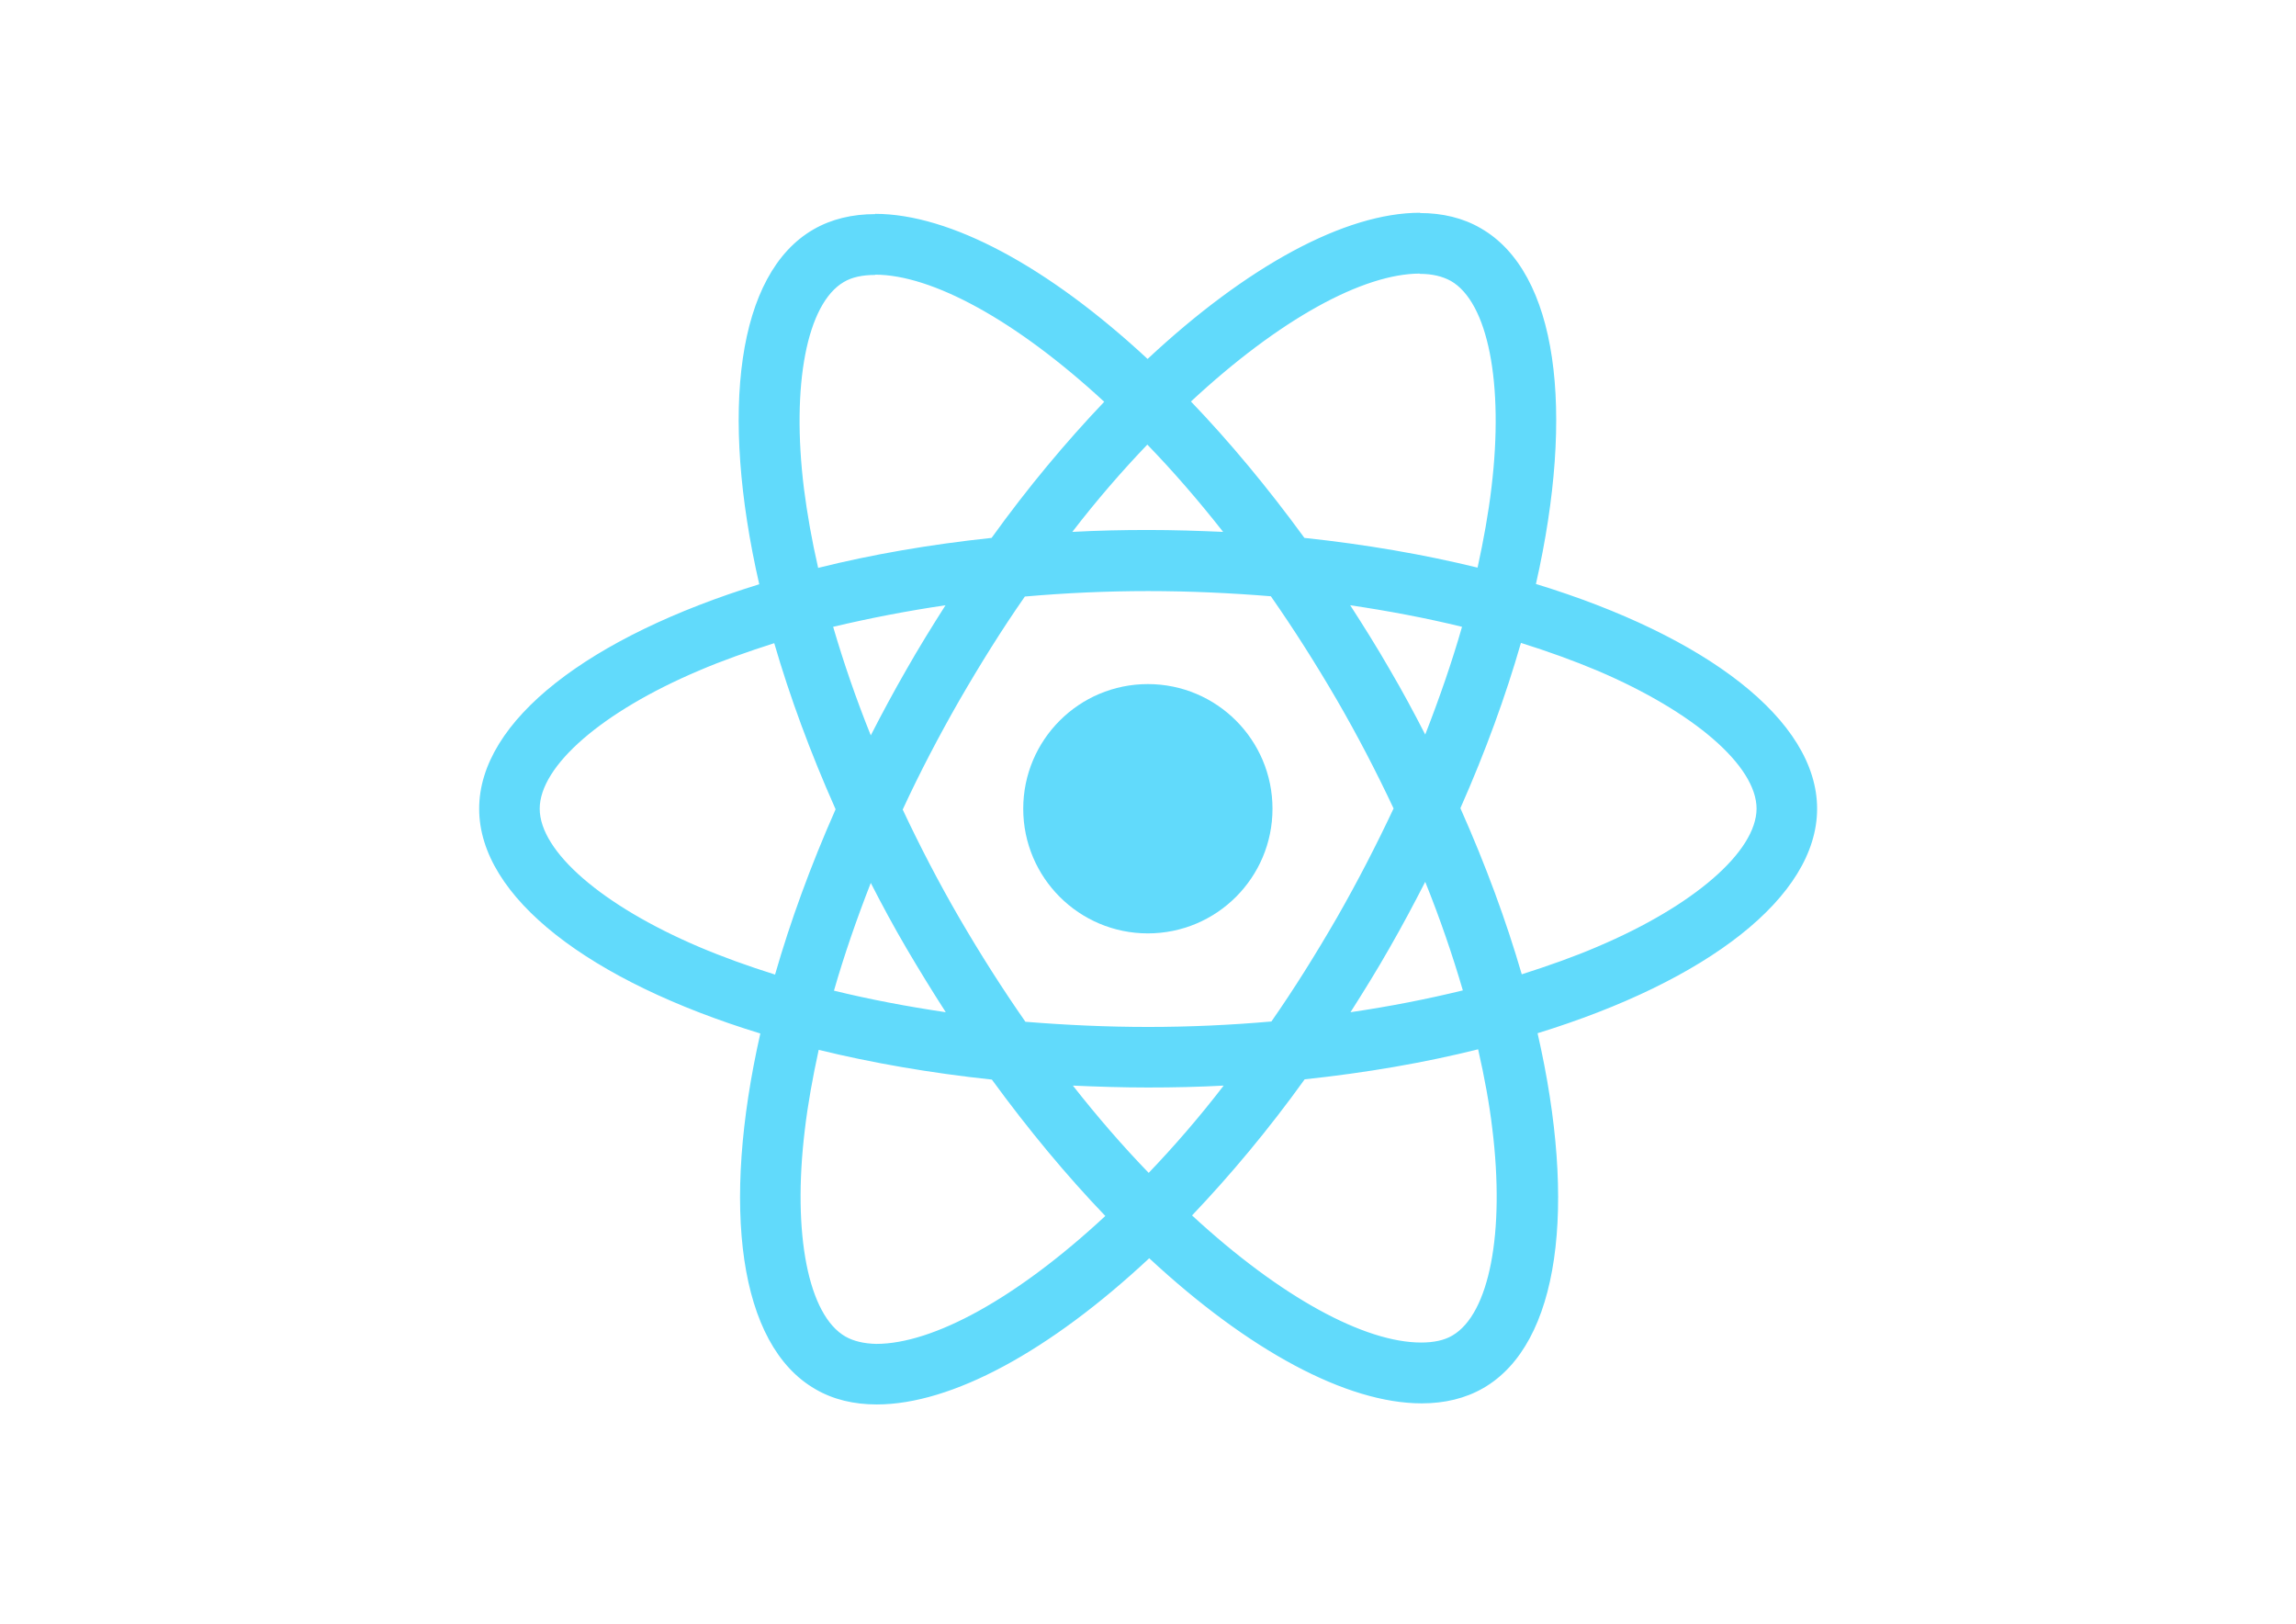
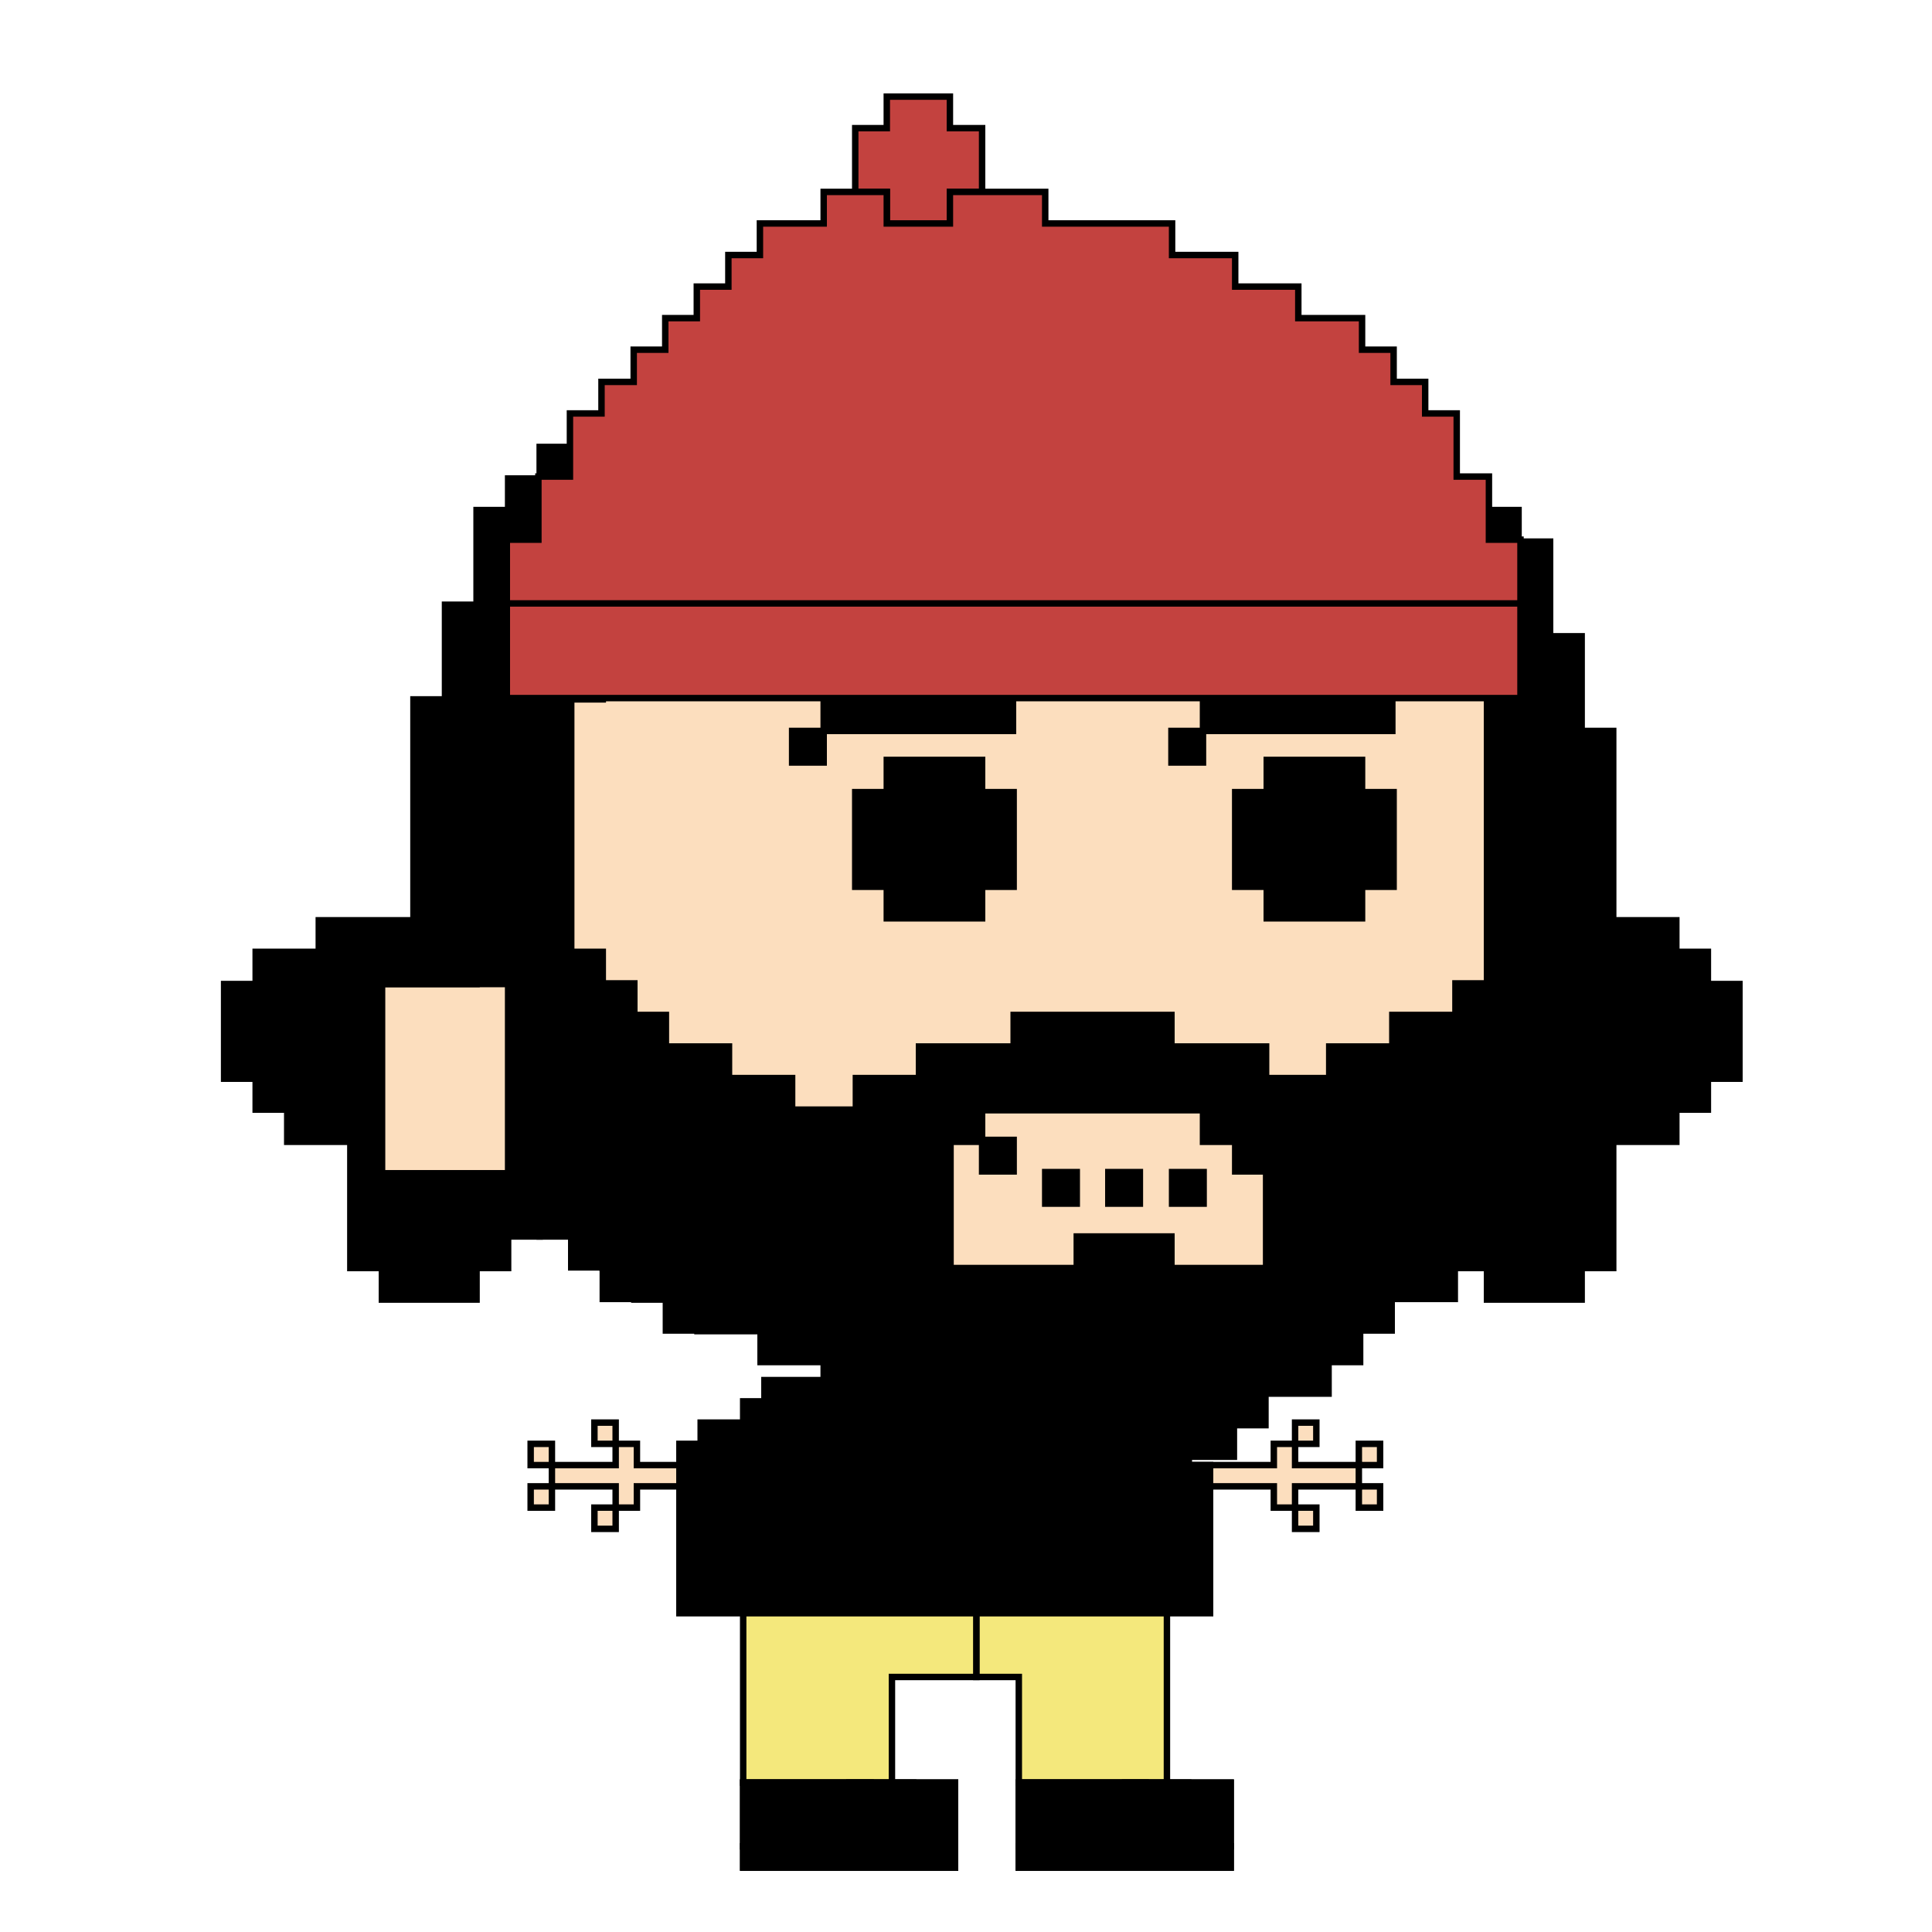
- <svg xmlns="http://www.w3.org/2000/svg" viewBox="0 0 841.9 595.3">
-   <g fill="#61DAFB">
-     <path d="M666.3 296.5c0-32.5-40.7-63.3-103.1-82.4 14.4-63.6 8-114.2-20.2-130.4-6.5-3.8-14.1-5.6-22.4-5.6v22.3c4.6 0 8.3.9 11.4 2.6 13.6 7.8 19.5 37.5 14.9 75.7-1.1 9.4-2.9 19.3-5.1 29.4-19.6-4.8-41-8.5-63.5-10.9-13.5-18.5-27.5-35.3-41.6-50 32.6-30.3 63.2-46.9 84-46.9V78c-27.5 0-63.5 19.6-99.9 53.6-36.4-33.8-72.4-53.2-99.9-53.2v22.3c20.7 0 51.4 16.5 84 46.6-14 14.7-28 31.4-41.3 49.9-22.6 2.4-44 6.1-63.6 11-2.3-10-4-19.7-5.2-29-4.7-38.2 1.1-67.9 14.6-75.8 3-1.8 6.9-2.6 11.5-2.6V78.5c-8.4 0-16 1.8-22.6 5.6-28.1 16.2-34.4 66.7-19.9 130.1-62.2 19.2-102.7 49.9-102.7 82.3 0 32.5 40.7 63.3 103.1 82.4-14.4 63.6-8 114.2 20.2 130.4 6.5 3.8 14.1 5.6 22.5 5.6 27.5 0 63.5-19.6 99.9-53.6 36.4 33.8 72.4 53.2 99.9 53.2 8.4 0 16-1.8 22.6-5.6 28.1-16.2 34.4-66.7 19.9-130.1 62-19.1 102.5-49.9 102.5-82.3zm-130.2-66.7c-3.7 12.9-8.3 26.2-13.5 39.5-4.1-8-8.4-16-13.1-24-4.6-8-9.5-15.8-14.4-23.4 14.2 2.1 27.9 4.7 41 7.9zm-45.8 106.5c-7.8 13.5-15.8 26.3-24.1 38.2-14.9 1.3-30 2-45.2 2-15.1 0-30.2-.7-45-1.9-8.3-11.9-16.4-24.6-24.2-38-7.6-13.1-14.5-26.4-20.8-39.8 6.2-13.4 13.2-26.8 20.7-39.9 7.8-13.5 15.8-26.3 24.1-38.2 14.9-1.3 30-2 45.2-2 15.1 0 30.2.7 45 1.9 8.3 11.9 16.4 24.6 24.2 38 7.6 13.1 14.5 26.4 20.8 39.8-6.3 13.4-13.2 26.8-20.7 39.9zm32.3-13c5.4 13.4 10 26.8 13.8 39.8-13.1 3.2-26.9 5.9-41.2 8 4.9-7.7 9.8-15.6 14.4-23.7 4.6-8 8.9-16.1 13-24.1zM421.2 430c-9.3-9.6-18.6-20.3-27.8-32 9 .4 18.2.7 27.5.7 9.4 0 18.7-.2 27.8-.7-9 11.7-18.3 22.4-27.5 32zm-74.4-58.9c-14.2-2.1-27.9-4.7-41-7.9 3.7-12.9 8.3-26.2 13.5-39.5 4.1 8 8.4 16 13.1 24 4.7 8 9.5 15.8 14.4 23.4zM420.7 163c9.3 9.6 18.6 20.3 27.8 32-9-.4-18.2-.7-27.5-.7-9.4 0-18.7.2-27.8.7 9-11.7 18.3-22.4 27.5-32zm-74 58.9c-4.9 7.7-9.8 15.6-14.4 23.7-4.6 8-8.9 16-13 24-5.4-13.4-10-26.8-13.8-39.8 13.1-3.1 26.9-5.8 41.2-7.9zm-90.5 125.2c-35.4-15.1-58.3-34.9-58.3-50.6 0-15.7 22.9-35.6 58.3-50.6 8.6-3.7 18-7 27.7-10.1 5.7 19.6 13.2 40 22.5 60.9-9.2 20.8-16.6 41.1-22.2 60.6-9.9-3.1-19.3-6.5-28-10.2zM310 490c-13.6-7.8-19.5-37.5-14.9-75.7 1.1-9.4 2.9-19.3 5.1-29.4 19.6 4.8 41 8.5 63.5 10.9 13.5 18.5 27.5 35.3 41.6 50-32.6 30.3-63.2 46.9-84 46.9-4.5-.1-8.3-1-11.3-2.7zm237.2-76.2c4.7 38.2-1.1 67.9-14.6 75.8-3 1.8-6.9 2.6-11.5 2.6-20.7 0-51.4-16.5-84-46.6 14-14.7 28-31.4 41.3-49.9 22.6-2.4 44-6.1 63.6-11 2.3 10.1 4.1 19.8 5.2 29.1zm38.5-66.7c-8.6 3.7-18 7-27.7 10.1-5.7-19.6-13.2-40-22.5-60.9 9.2-20.8 16.6-41.1 22.2-60.6 9.9 3.1 19.3 6.5 28.1 10.2 35.4 15.1 58.3 34.9 58.3 50.6-.1 15.7-23 35.6-58.4 50.6zM320.8 78.4z" />
-     <circle cx="420.9" cy="296.5" r="45.7" />
-     <path d="M520.5 78.1z" />
+ <svg xmlns="http://www.w3.org/2000/svg" version="1.1" x="50px" y="50px" viewBox="0 0 300 300" style="enable-background:new 0 0 100 100;" xml:space="preserve" height="100%" width="80%">
+   <g id="steve">
+     <polygon id="face-1" points="235.8,113.5 235.8,108.6 235.8,103.7 235.8,98.8 230.9,98.8 230.9,93.9              226,93.9 226,89 226,84.1 226,79.2 221.1,79.2 221.1,74.3 216.2,74.3 216.2,69.4 211.3,69.4 206.4,69.4 206.4,64.5 201.5,64.5              196.6,64.5 191.7,64.5 191.7,59.6 186.8,59.6 181.9,59.6 177,59.6 177,54.7 172.1,54.7 167.2,54.7 162.3,54.7 157.3,54.7              152.5,54.7 147.5,54.7 142.7,54.7 142.7,59.6 137.8,59.6 132.8,59.6 127.9,59.6 123,59.6 118.1,59.6 118.1,64.5 113.2,64.5              108.3,64.5 108.3,69.4 103.4,69.4 103.4,74.3 98.5,74.3 98.5,79.2 93.6,79.2 93.6,84.1 88.7,84.1 88.7,89 83.8,89 83.8,93.9              78.9,93.9 78.9,98.8 78.9,103.7 78.9,108.6 78.9,113.5 78.9,118.4 74,118.4 74,123.3 74,128.2 74,133.1 74,138 74,142.9              74,147.8 74,152.8 69.1,152.8 64.2,152.8 59.3,152.8 59.3,157.6 59.3,162.5 59.3,167.5 59.3,172.3 59.3,177.3 59.3,182.2              64.2,182.2 69.1,182.2 74,182.2 78.9,182.2 83.8,182.2 83.8,187.1 83.8,192 88.7,192 93.6,192 93.6,196.9 98.5,196.9 98.5,201.8              103.4,201.8 108.3,201.8 108.3,206.7 113.2,206.7 118.1,206.7 123,206.7 127.9,206.7 132.8,206.7 137.8,206.7 137.8,211.6              137.8,216.5 142.7,216.5 147.5,216.5 152.5,216.5 157.3,216.5 162.3,216.5 162.3,211.6 162.3,206.7 167.2,206.7 172.1,206.7              177,206.7 181.9,206.7 186.8,206.7 191.7,206.7 196.6,206.7 201.5,206.7 206.4,206.7 206.4,201.8 211.3,201.8 211.3,196.9              216.2,196.9 216.2,192 221.1,192 221.1,187.1 226,187.1 226,182.2 230.9,182.2 230.9,177.3 235.8,177.3 235.8,172.3 235.8,167.5              240.7,167.5 240.7,162.5 240.7,157.6 240.7,152.8 240.7,147.8 240.7,142.9 240.7,138 240.7,133.1 240.7,128.2 240.7,123.3              240.7,118.4 240.7,113.5    " class="skin" />
+     <polygon id="hairstyle-4" points="265.2,152.8 265.2,147.8 260.3,147.8 260.3,142.9 255.4,142.9 250.5,142.9              250.5,138 250.5,133.1 250.5,128.2 250.5,123.3 250.5,118.4 250.5,113.5 245.6,113.5 245.6,108.6 245.6,103.7 245.6,98.8              240.7,98.8 240.7,93.9 240.7,89 240.7,84.1 235.8,84.1 235.8,79.2 230.9,79.2 230.9,74.3 226,74.3 221.1,74.3 221.1,69.4              216.2,69.4 211.3,69.4 211.3,64.5 206.4,64.5 201.5,64.5 201.5,59.6 196.6,59.6 191.7,59.6 186.8,59.6 186.8,54.7 181.9,54.7              177,54.7 172.1,54.7 172.1,49.8 167.2,49.8 162.3,49.8 157.3,49.8 152.5,49.8 147.5,49.8 142.7,49.8 137.8,49.8 132.8,49.8              127.9,49.8 127.9,54.7 123,54.7 118.1,54.7 113.2,54.7 113.2,59.6 108.3,59.6 108.3,64.5 103.4,64.5 98.5,64.5 93.6,64.5              93.6,69.4 88.7,69.4 83.8,69.4 83.8,74.3 78.9,74.3 78.9,79.2 74,79.2 74,84.1 74,89 74,93.9 69.1,93.9 69.1,98.8 69.1,103.7              69.1,108.6 64.2,108.6 64.2,113.5 64.2,118.4 64.2,123.3 64.2,128.2 64.2,133.1 64.2,138 64.2,142.9 59.3,142.9 54.4,142.9              49.5,142.9 49.5,147.8 44.6,147.8 39.7,147.8 39.7,152.8 34.8,152.8 34.8,157.6 34.8,162.5 34.8,167.5 39.7,167.5 39.7,172.3              44.6,172.3 44.6,177.3 49.5,177.3 54.4,177.3 54.4,182.2 54.4,187.1 54.4,192 54.4,196.9 59.3,196.9 59.3,201.8 64.2,201.8              69.1,201.8 74,201.8 74,196.9 78.9,196.9 78.9,192 83.8,192 83.8,187.1 83.8,182.2 78.9,182.2 74,182.2 69.1,182.2 64.2,182.2              59.3,182.2 59.3,177.3 59.3,172.3 59.3,167.5 59.3,162.5 59.3,157.6 59.3,152.8 64.2,152.8 69.1,152.8 74,152.8 78.9,152.8              83.8,152.8 88.7,152.8 88.7,147.8 88.7,142.9 88.7,138 88.7,133.1 88.7,128.2 88.7,123.3 88.7,118.4 88.7,113.5 88.7,108.6              93.6,108.6 93.6,103.7 98.5,103.7 103.4,103.7 108.3,103.7 108.3,98.8 113.2,98.8 118.1,98.8 123,98.8 127.9,98.8 127.9,93.9              132.8,93.9 137.8,93.9 142.7,93.9 147.5,93.9 152.5,93.9 157.3,93.9 162.3,93.9 167.2,93.9 172.1,93.9 177,93.9 181.9,93.9              181.9,98.8 186.8,98.8 191.7,98.8 196.6,98.8 201.5,98.8 206.4,98.8 211.3,98.8 216.2,98.8 221.1,98.8 226,98.8 226,103.7              230.9,103.7 230.9,108.6 230.9,113.5 230.9,118.4 230.9,123.3 230.9,128.2 230.9,133.1 230.9,138 230.9,142.9 230.9,147.8              230.9,152.8 235.8,152.8 235.8,157.6 235.8,162.5 235.8,167.5 235.8,172.3 235.8,177.3 230.9,177.3 226,177.3 226,182.2              226,187.1 221.1,187.1 221.1,192 226,192 226,196.9 230.9,196.9 230.9,201.8 235.8,201.8 240.7,201.8 245.6,201.8 245.6,196.9              250.5,196.9 250.5,192 250.5,187.1 250.5,182.2 250.5,177.3 255.4,177.3 260.3,177.3 260.3,172.3 265.2,172.3 265.2,167.5              270.1,167.5 270.1,162.5 270.1,157.6 270.1,152.8    " class="hairstyle hair" />
+     <g id="eyebrows-2" class="eyebrows hair">
+       <g id="right-eyebrow-2" class="eyebrows hair">
+         <polygon points="211.3,108.6 206.4,108.6 201.5,108.6 196.6,108.6 191.7,108.6                      186.8,108.6 186.8,113.5 191.7,113.5 196.6,113.5 201.5,113.5 206.4,113.5 211.3,113.5 216.2,113.5 216.2,108.6      " />
+         <rect x="181.9" y="113.5" width="4.9" height="4.9" />
+       </g>
+       <g id="left-eyebrow-2" class="eyebrows hair">
+         <polygon points="152.5,108.6 147.5,108.6 142.7,108.6 137.8,108.6 132.8,108.6                      127.9,108.6 127.9,113.5 132.8,113.5 137.8,113.5 142.7,113.5 147.5,113.5 152.5,113.5 157.3,113.5 157.3,108.6      " />
+         <rect x="123" y="113.5" width="4.9" height="4.9" />
+       </g>
+     </g>
+     <g id="eyes-11" class="eyes">
+       <polygon id="right-eye-11" points="211.5,123 211.5,118 206.6,118 201.6,118 196.7,118 196.7,123 191.8,123                  191.8,127.9 191.8,132.8 191.8,137.7 196.7,137.7 196.7,142.6 201.6,142.6 206.6,142.6 211.5,142.6 211.5,137.7 216.4,137.7                  216.4,132.8 216.4,127.9 216.4,123     " class="eyes" />
+       <polygon id="left-eye-11" points="152.5,118 147.5,118 142.6,118 137.7,118 137.7,123 132.8,123                  132.8,127.9 132.8,132.8 132.8,137.7 137.7,137.7 137.7,142.6 142.6,142.6 147.5,142.6 152.5,142.6 152.5,137.7 157.4,137.7                  157.4,132.8 157.4,127.9 157.4,123 152.5,123     " class="eyes" />
+     </g>
+     <g id="mouth-12" class="mouth">
+       <rect x="152.5" y="177" width="4.9" height="4.9" />
+       <rect x="162.3" y="182" width="4.9" height="4.9" />
+       <rect x="191.8" y="177" width="4.9" height="4.9" />
+       <rect x="182" y="182" width="4.9" height="4.9" />
+       <rect x="172.1" y="182" width="4.9" height="4.9" />
+     </g>
+     <path id="facialhair-4" d="M235.8,142.9v4.9h-4.9v4.9H226v4.9h-4.9h-4.9v4.9h-4.9h-4.9v4.9h-4.9h-4.9v-4.9             h-4.9h-4.9h-4.9v-4.9H177h-4.9h-4.9h-4.9h-4.9v4.9h-4.9h-4.9h-4.9v4.9h-4.9h-4.9v4.9h-4.9H123v-4.9h-4.9h-4.9v-4.9h-4.9h-4.9             v-4.9h-4.9v-4.9h-4.9v-4.9h-4.9h-4.9v-4.9V138h-4.9v4.9v4.9v4.9v4.9v4.9v4.9v4.9v4.9v4.9h4.9v4.9v4.9h4.9v4.9h4.9v4.9h4.9h4.9             v4.9h4.9h4.9h4.9v4.9h4.9h4.9v4.9h4.9h4.9h4.9v4.9h4.9h4.9v4.9h4.9h4.9h4.9h4.9h4.9h4.9h4.9h4.9v-4.9h4.9v-4.9h4.9h4.9v-4.9h4.9             v-4.9h4.9v-4.9h4.9h4.9v-4.9h4.9V192h4.9v-4.9v-4.9v-4.9h4.9v-4.9v-4.9v-4.9v-4.9v-4.9v-4.9v-4.9H235.8z M152.5,177.3v-4.9h4.9             h4.9h4.9h4.9h4.9h4.9h4.9v4.9h4.9h4.9v4.9v4.9v4.9v4.9h-4.9h-4.9h-4.9V192H177h-4.9h-4.9v4.9h-4.9h-4.9h-4.9h-4.9V192v-4.9v-4.9             v-4.9H152.5z" class="facialhair hair" />
+     <g id="character" />
+     <g id="headgear-1" class="headgear">
+       <polygon id="headgear-1-pompom" points="147.5,19.9 147.5,15 142.6,15 137.7,15 137.7,19.9 132.8,19.9                  132.8,24.8 132.8,29.8 137.7,29.8 137.7,34.7 142.6,34.7 147.5,34.7 147.5,29.8 152.5,29.8 152.5,24.8 152.5,19.9     " class="" />
+       <polygon id="headgear-1-trim" points="231.2,93.7 226.2,93.7 221.3,93.7 216.4,93.7 211.5,93.7 206.6,93.7                  201.6,93.7 196.7,93.7 191.8,93.7 186.9,93.7 182,93.7 177,93.7 172.1,93.7 167.2,93.7 162.3,93.7 157.4,93.7 152.5,93.7                  147.5,93.7 142.6,93.7 137.7,93.7 132.8,93.7 127.9,93.7 123,93.7 118,93.7 113.1,93.7 108.2,93.7 103.3,93.7 98.4,93.7                  93.4,93.7 88.5,93.7 83.6,93.7 78.7,93.7 78.7,98.6 78.7,103.5 78.7,108.4 83.6,108.4 88.5,108.4 93.4,108.4 98.4,108.4                  103.3,108.4 108.2,108.4 113.1,108.4 118,108.4 123,108.4 127.9,108.4 132.8,108.4 137.7,108.4 142.6,108.4 147.5,108.4                  152.5,108.4 157.4,108.4 162.3,108.4 167.2,108.4 172.1,108.4 177,108.4 182,108.4 186.9,108.4 191.8,108.4 196.7,108.4                  201.6,108.4 206.6,108.4 211.5,108.4 216.4,108.4 221.3,108.4 226.2,108.4 231.2,108.4 236.1,108.4 236.1,103.5 236.1,98.6                  236.1,93.7     " class="" />
+       <polygon id="headgear-1-base" points="231.2,83.8 231.2,78.9 231.2,74 226.2,74 226.2,69.1 226.2,64.2                  221.3,64.2 221.3,59.3 216.4,59.3 216.4,54.3 211.5,54.3 211.5,49.4 206.6,49.4 201.6,49.4 201.6,44.5 196.7,44.5 191.8,44.5                  191.8,39.6 186.9,39.6 182,39.6 182,34.7 177,34.7 172.1,34.7 167.2,34.7 162.3,34.7 162.3,29.8 157.4,29.8 152.5,29.8                  147.5,29.8 147.5,34.7 142.6,34.7 137.7,34.7 137.7,29.8 132.8,29.8 127.9,29.8 127.9,34.7 123,34.7 118,34.7 118,39.6                  113.1,39.6 113.1,44.5 108.2,44.5 108.2,49.4 103.3,49.4 103.3,54.3 98.4,54.3 98.4,59.3 93.4,59.3 93.4,64.2 88.5,64.2                  88.5,69.1 88.5,74 83.6,74 83.6,78.9 83.6,83.8 78.7,83.8 78.7,88.8 78.7,93.7 83.6,93.7 88.5,93.7 93.4,93.7 98.4,93.7                  103.3,93.7 108.2,93.7 113.1,93.7 118,93.7 123,93.7 127.9,93.7 132.8,93.7 137.7,93.7 142.6,93.7 147.5,93.7 152.5,93.7                  157.4,93.7 162.3,93.7 167.2,93.7 172.1,93.7 177,93.7 182,93.7 186.9,93.7 191.8,93.7 196.7,93.7 201.6,93.7 206.6,93.7                  211.5,93.7 216.4,93.7 221.3,93.7 226.2,93.7 231.2,93.7 236.1,93.7 236.1,88.8 236.1,83.8     " class="" />
+     </g>
+     <polygon id="torso-2" points="174.7,224.2 174.7,220.9 171.4,220.9 171.4,217.6 168.1,217.6 168.1,214.3              164.8,214.3 161.5,214.3 158.2,214.3 155,214.3 151.7,214.3 148.3,214.3 145,214.3 141.8,214.3 138.5,214.3 135.2,214.3              131.9,214.3 128.6,214.3 128.6,217.6 125.3,217.6 125.3,220.9 122,220.9 122,224.2 118.7,224.2 118.7,227.5 118.7,230.8              118.7,234.1 118.7,237.4 122,237.4 122,240.7 122,244 125.3,244 128.6,244 131.9,244 135.2,244 138.5,244 141.8,244 145,244              148.3,244 151.7,244 155,244 158.2,244 161.5,244 164.8,244 168.1,244 171.4,244 174.7,244 174.7,240.7 174.7,237.4 178,237.4              178,234.1 178,230.8 178,227.5 178,224.2    " class="torso skin" />
+     <g id="arms-2" class="skin">
+       <g id="right-arm-2" class="arms skin">
+         <rect x="201.1" y="234.1" width="3.3" height="3.3" />
+         <rect x="201.1" y="220.9" width="3.3" height="3.3" />
+         <rect x="211" y="230.8" width="3.3" height="3.3" />
+         <rect x="211" y="224.2" width="3.3" height="3.3" />
+         <polygon points="207.7,227.5 204.4,227.5 201.1,227.5 201.1,224.2 197.8,224.2                      197.8,227.5 194.5,227.5 191.2,227.5 187.9,227.5 184.6,227.5 181.3,227.5 178,227.5 178,230.8 181.3,230.8 184.6,230.8                      187.9,230.8 191.2,230.8 194.5,230.8 197.8,230.8 197.8,234.1 201.1,234.1 201.1,230.8 204.4,230.8 207.7,230.8 211,230.8                      211,227.5      " />
+       </g>
+       <g id="left-arm-2" class="arms skin">
+         <polygon points="115.4,227.5 112.1,227.5 108.8,227.5 105.5,227.5 102.2,227.5 98.9,227.5                      98.9,224.2 95.6,224.2 95.6,227.5 92.3,227.5 89,227.5 85.7,227.5 85.7,230.8 89,230.8 92.3,230.8 95.6,230.8 95.6,234.1                      98.9,234.1 98.9,230.8 102.2,230.8 105.5,230.8 108.8,230.8 112.1,230.8 115.4,230.8 118.7,230.8 118.7,227.5      " />
+         <rect x="92.3" y="234.1" width="3.3" height="3.3" />
+         <rect x="92.3" y="220.9" width="3.3" height="3.3" />
+         <rect x="82.4" y="230.8" width="3.3" height="3.3" />
+         <rect x="82.4" y="224.2" width="3.3" height="3.3" />
+       </g>
+     </g>
+     <g id="top-2" class="top">
+       <polygon id="right-sleeve-2" points="184.6,227.5 184.6,224.2 181.3,224.2 181.3,220.9 178,220.9 178,224.2                  178,227.5 178,230.8 178,234.1 178,237.4 178,240.7 178,244 178,247.3 178,250.5 181.3,250.5 184.6,250.5 187.9,250.5                  187.9,247.3 187.9,244 187.9,240.7 187.9,237.4 187.9,234.1 187.9,230.8 187.9,227.5     " class="sleeves" />
+       <polygon id="left-sleeve-2" points="115.4,217.6 115.4,220.9 112.1,220.9 108.8,220.9 108.8,224.2                  105.5,224.2 105.5,227.5 105.5,230.8 105.5,234.1 105.5,237.4 105.5,240.7 105.5,244 105.5,247.3 105.5,250.5 108.8,250.5                  112.1,250.5 115.4,250.5 118.7,250.5 118.7,247.3 118.7,244 118.7,240.7 118.7,237.4 118.7,234.1 118.7,230.8 118.7,227.5                  118.7,224.2 118.7,220.9 118.7,217.6     " class="sleeves" />
+       <polygon id="top-body-2" points="174.7,217.6 174.7,214.3 171.4,214.3 168.1,214.3 164.8,214.3 161.5,214.3                  158.2,214.3 155,214.3 151.7,214.3 148.3,214.3 145,214.3 141.8,214.3 138.5,214.3 135.2,214.3 131.9,214.3 128.6,214.3                  125.3,214.3 122,214.3 118.7,214.3 118.7,217.6 118.7,220.9 118.7,224.2 118.7,227.5 118.7,230.8 118.7,234.1 118.7,237.4                  118.7,240.7 118.7,244 118.7,247.3 118.7,250.5 122,250.5 125.3,250.5 128.6,250.5 131.9,250.5 135.2,250.5 138.5,250.5                  141.8,250.5 145,250.5 148.3,250.5 151.7,250.5 155,250.5 158.2,250.5 161.5,250.5 164.8,250.5 168.1,250.5 171.4,250.5                  174.7,250.5 178,250.5 178,247.3 178,244 178,240.7 178,237.4 178,234.1 178,230.8 178,227.5 178,224.2 178,220.9 178,217.6                                  " class="" />
+     </g>
+     <g id="character" />
+     <g id="legs-1" class="legs skin">
+       <polygon id="right-leg-1" points="177.9,250.5 174.7,250.5 171.4,250.5 168.1,250.5 164.8,250.5                  161.5,250.5 158.2,250.5 154.9,250.5 151.6,250.5 151.6,253.8 151.6,257.1 151.6,260.4 154.9,260.4 158.2,260.4 158.2,263.7                  158.2,267 158.2,270.3 158.2,273.5 158.2,276.8 161.5,276.8 164.8,276.8 168.1,276.8 171.4,276.8 174.7,276.8 177.9,276.8                  181.2,276.8 181.2,273.5 181.2,270.3 181.2,267 181.2,263.7 181.2,260.4 181.2,257.1 181.2,253.8 181.2,250.5     " class="legs skin" />
+       <polygon id="left-leg-1" points="148.3,250.5 145,250.5 141.8,250.5 138.5,250.5 135.2,250.5 131.9,250.5                  128.6,250.5 125.3,250.5 122,250.5 118.7,250.5 115.4,250.5 115.4,253.8 115.4,257.1 115.4,260.4 115.4,263.7 115.4,267                  115.4,270.3 115.4,273.5 115.4,276.8 118.7,276.8 122,276.8 125.3,276.8 128.6,276.8 131.9,276.8 135.2,276.8 138.5,276.8                  138.5,273.5 138.5,270.3 138.5,267 138.5,263.7 138.5,260.4 141.8,260.4 145,260.4 148.3,260.4 151.6,260.4 151.6,257.1                  151.6,253.8 151.6,250.5     " class="legs skin" />
+     </g>
+     <g id="character" />
+     <g id="feet-1" class="feet skin">
+       <polygon id="right-foot-1" points="187.8,276.8 184.5,276.8 181.2,276.8 177.9,276.8 174.7,276.8                  171.4,276.8 168.1,276.8 164.8,276.8 161.5,276.8 158.2,276.8 158.2,280.1 158.2,283.4 158.2,286.7 158.2,290 161.5,290                  164.8,290 168.1,290 171.4,290 174.7,290 177.9,290 181.2,290 184.5,290 187.8,290 191.1,290 191.1,286.7 191.1,283.4                  191.1,280.1 191.1,276.8     " class="feet skin" />
+       <polygon id="left-foot-1" points="145,276.8 141.8,276.8 138.5,276.8 135.2,276.8 131.9,276.8 128.6,276.8                  125.3,276.8 122,276.8 118.7,276.8 115.4,276.8 115.4,280.1 115.4,283.4 115.4,286.7 115.4,290 118.7,290 122,290 125.3,290                  128.6,290 131.9,290 135.2,290 138.5,290 141.8,290 145,290 148.3,290 148.3,286.7 148.3,283.4 148.3,280.1 148.3,276.8     " class="feet skin" />
+     </g>
+     <g id="shoes-1" class="shoes">
+       <g id="right-shoe-1" class="shoes">
+         <polygon id="right-shoe-sole-1" points="187.8,286.7 184.5,286.7 181.2,286.7 177.9,286.7 174.7,286.7                      171.4,286.7 168.1,286.7 164.8,286.7 161.5,286.7 158.2,286.7 158.2,290 161.5,290 164.8,290 168.1,290 171.4,290 174.7,290                      177.9,290 181.2,290 184.5,290 187.8,290 191.1,290 191.1,286.7      " class="shoes shoe-soles" />
+         <polygon id="right-shoe-base-1" points="187.8,276.8 184.5,276.8 181.2,276.8 177.9,276.8 174.7,276.8                      171.4,276.8 168.1,276.8 164.8,276.8 161.5,276.8 158.2,276.8 158.2,280.1 158.2,283.4 158.2,286.7 161.5,286.7 164.8,286.7                      168.1,286.7 171.4,286.7 174.7,286.7 177.9,286.7 181.2,286.7 184.5,286.7 187.8,286.7 191.1,286.7 191.1,283.4 191.1,280.1                      191.1,276.8      " class="shoes shoe-bases" />
+         <g id="right-shoe-laces-1" class="shoes shoe-laces">
+           <polygon points="181.2,276.8 181.2,280.1 181.2,283.4 184.5,283.4 184.5,280.1                          184.5,276.8       " />
+           <polygon points="174.7,280.1 174.7,283.4 177.9,283.4 177.9,280.1 177.9,276.8                          174.7,276.8       " />
+         </g>
+       </g>
+       <g id="left-shoe-1" class="shoes">
+         <polygon id="left-shoe-sole-1" points="145,286.7 141.8,286.7 138.5,286.7 135.2,286.7 131.9,286.7                      128.6,286.7 125.3,286.7 122,286.7 118.7,286.7 115.4,286.7 115.4,290 118.7,290 122,290 125.3,290 128.6,290 131.9,290                      135.2,290 138.5,290 141.8,290 145,290 148.3,290 148.3,286.7      " class="shoes shoe-soles" />
+         <polygon id="left-shoe-base-1" points="145,276.8 141.8,276.8 138.5,276.8 135.2,276.8 131.9,276.8                      128.6,276.8 125.3,276.8 122,276.8 118.7,276.8 115.4,276.8 115.4,280.1 115.4,283.4 115.4,286.7 118.7,286.7 122,286.7                      125.3,286.7 128.6,286.7 131.9,286.7 135.2,286.7 138.5,286.7 141.8,286.7 145,286.7 148.3,286.7 148.3,283.4 148.3,280.1                      148.3,276.8      " class="shoes shoe-bases" />
+         <g id="left-shoe-laces-1" class="shoes shoe-laces">
+           <polygon points="138.5,276.8 138.5,280.1 138.5,283.4 141.8,283.4 141.8,280.1 141.8,276.8                                                  " />
+           <polygon points="131.9,280.1 131.9,283.4 135.2,283.4 135.2,280.1 135.2,276.8 131.9,276.8                                                  " />
+         </g>
+       </g>
+     </g>
  </g>
+   <style>
+     * {
+     stroke: black;
+     stroke-width: 1px;
+     }
+     .shade{
+     fill:rgba(0,0,0,0.2);
+     }.face {
+     fill: #F0F113;
+     }
+     
+     .skin {
+     fill: #FCDEBE;
+     }
+     
+     .headgear {
+     fill: #C3423F;
+     }
+     
+     .legs {
+     fill: #F4E87C;
+     }
+ 
+ </style>
+   <style />
</svg>
